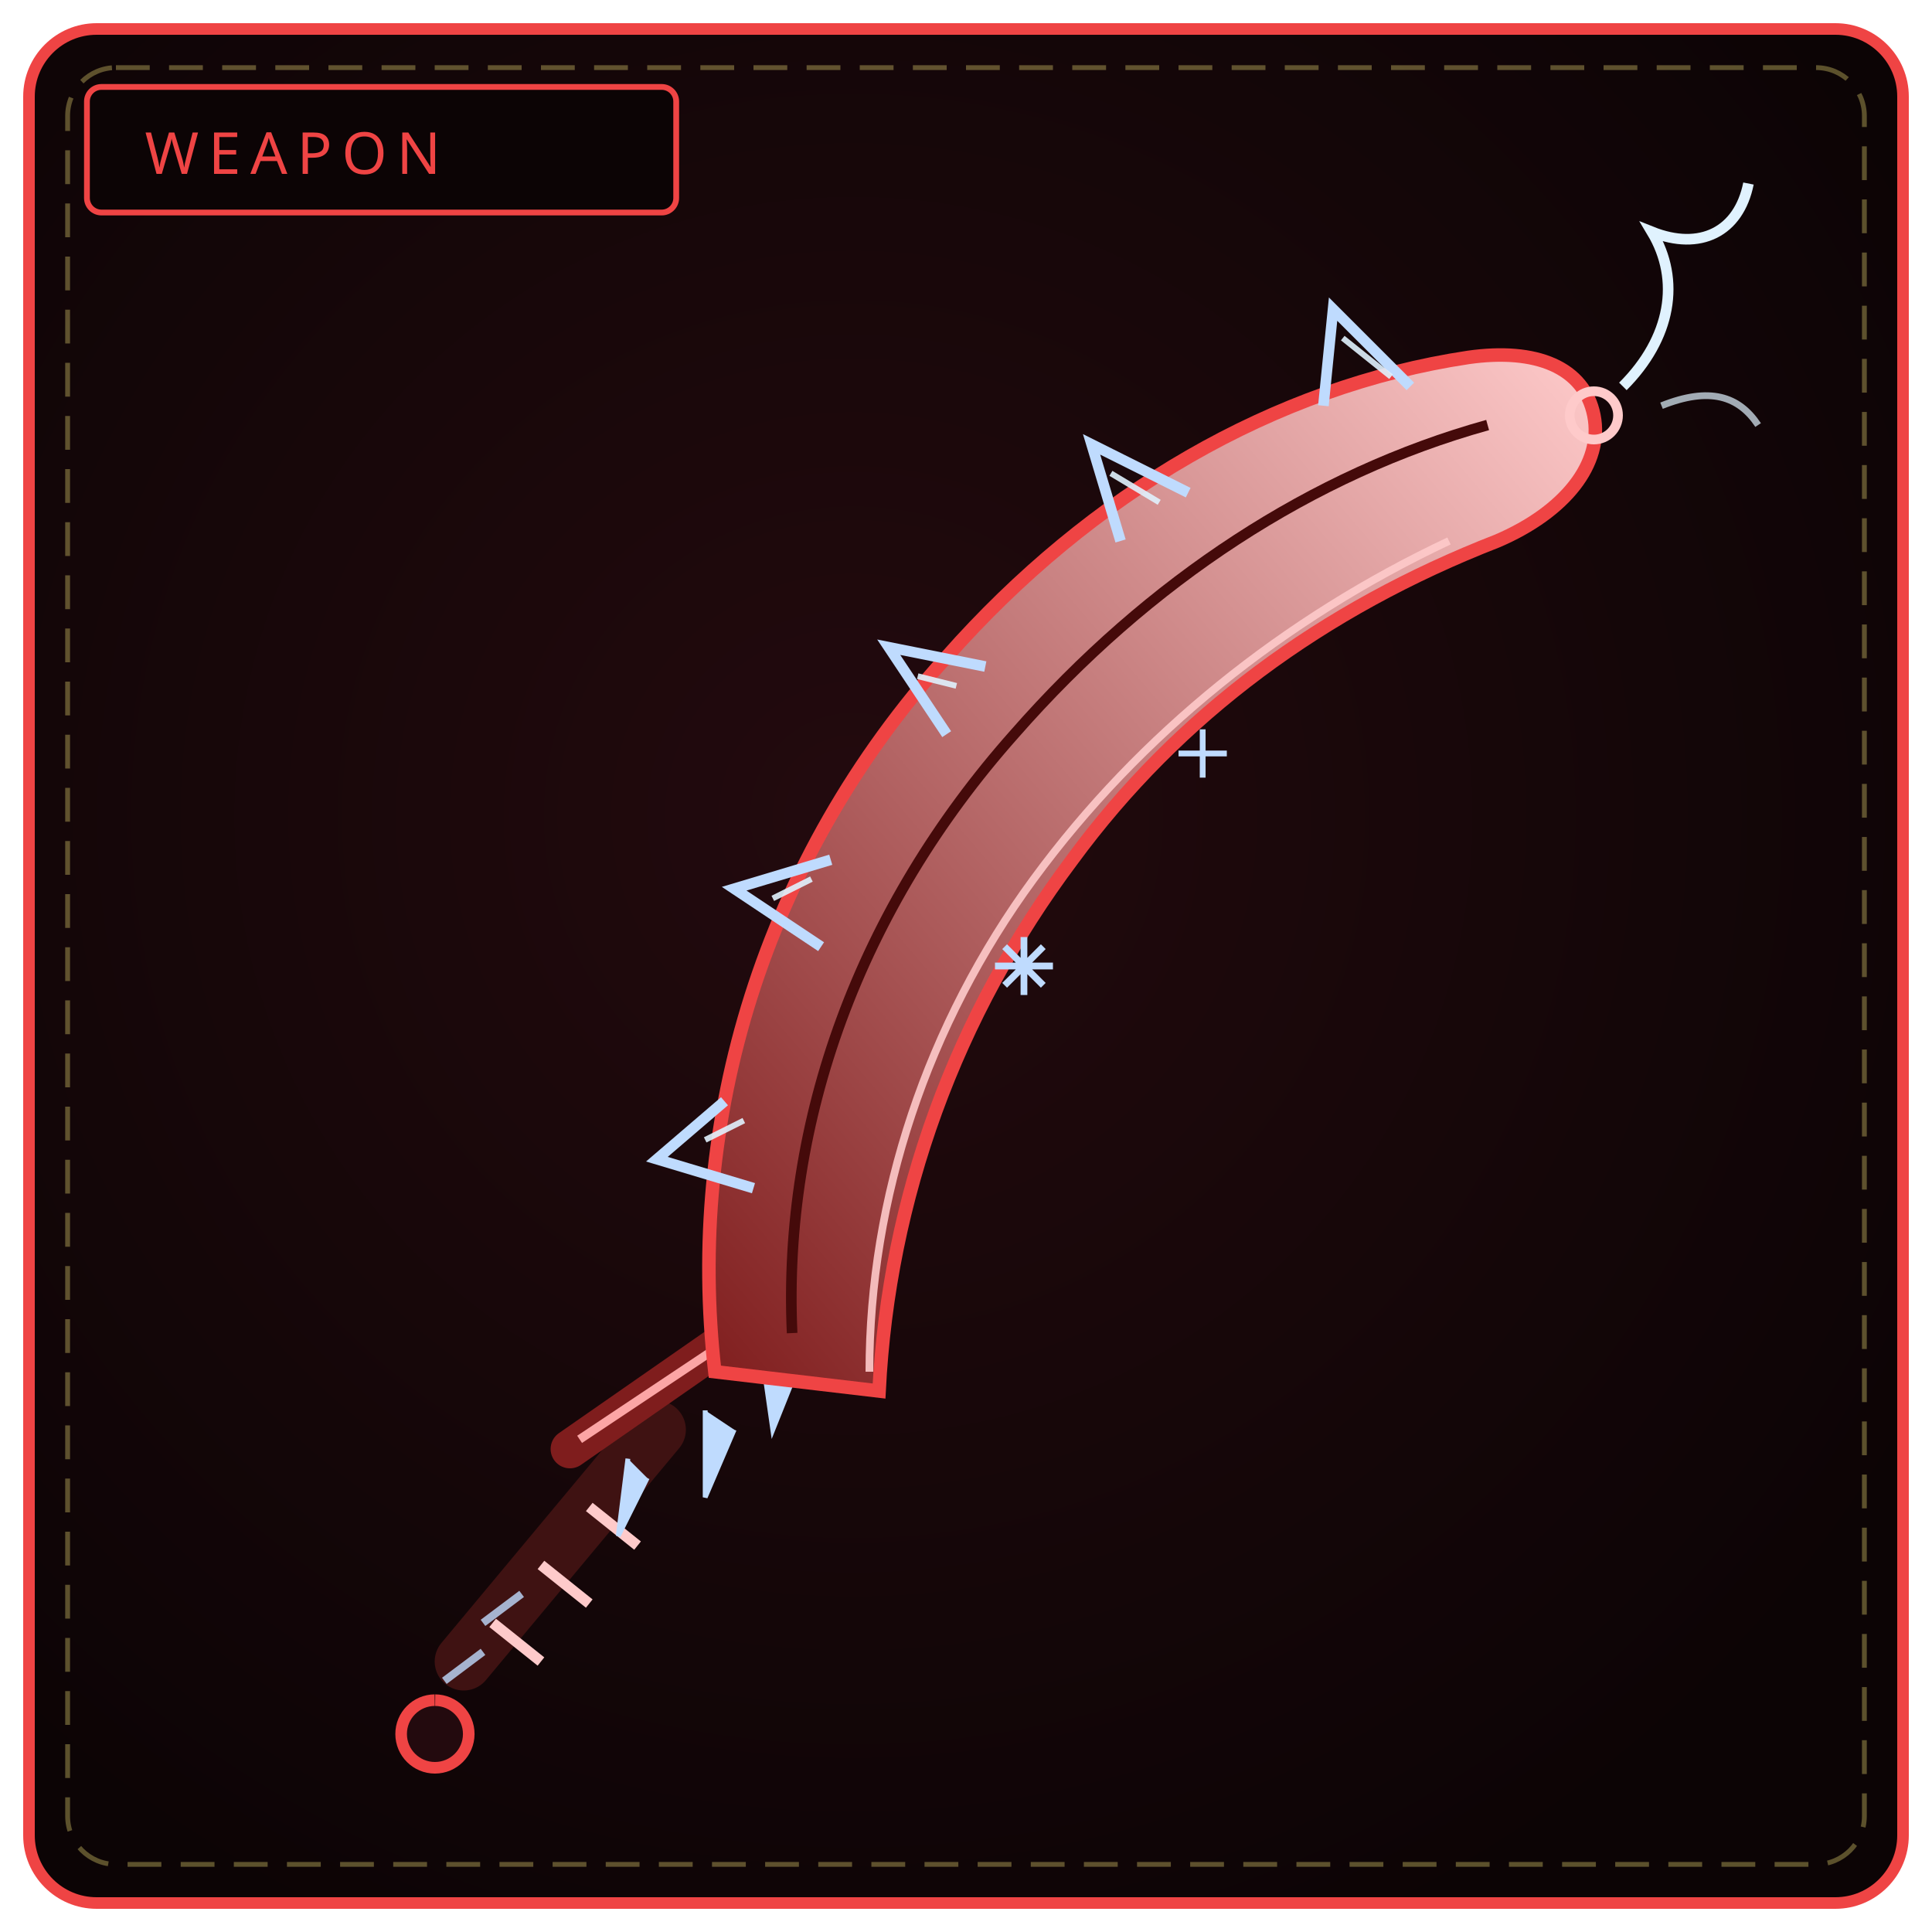
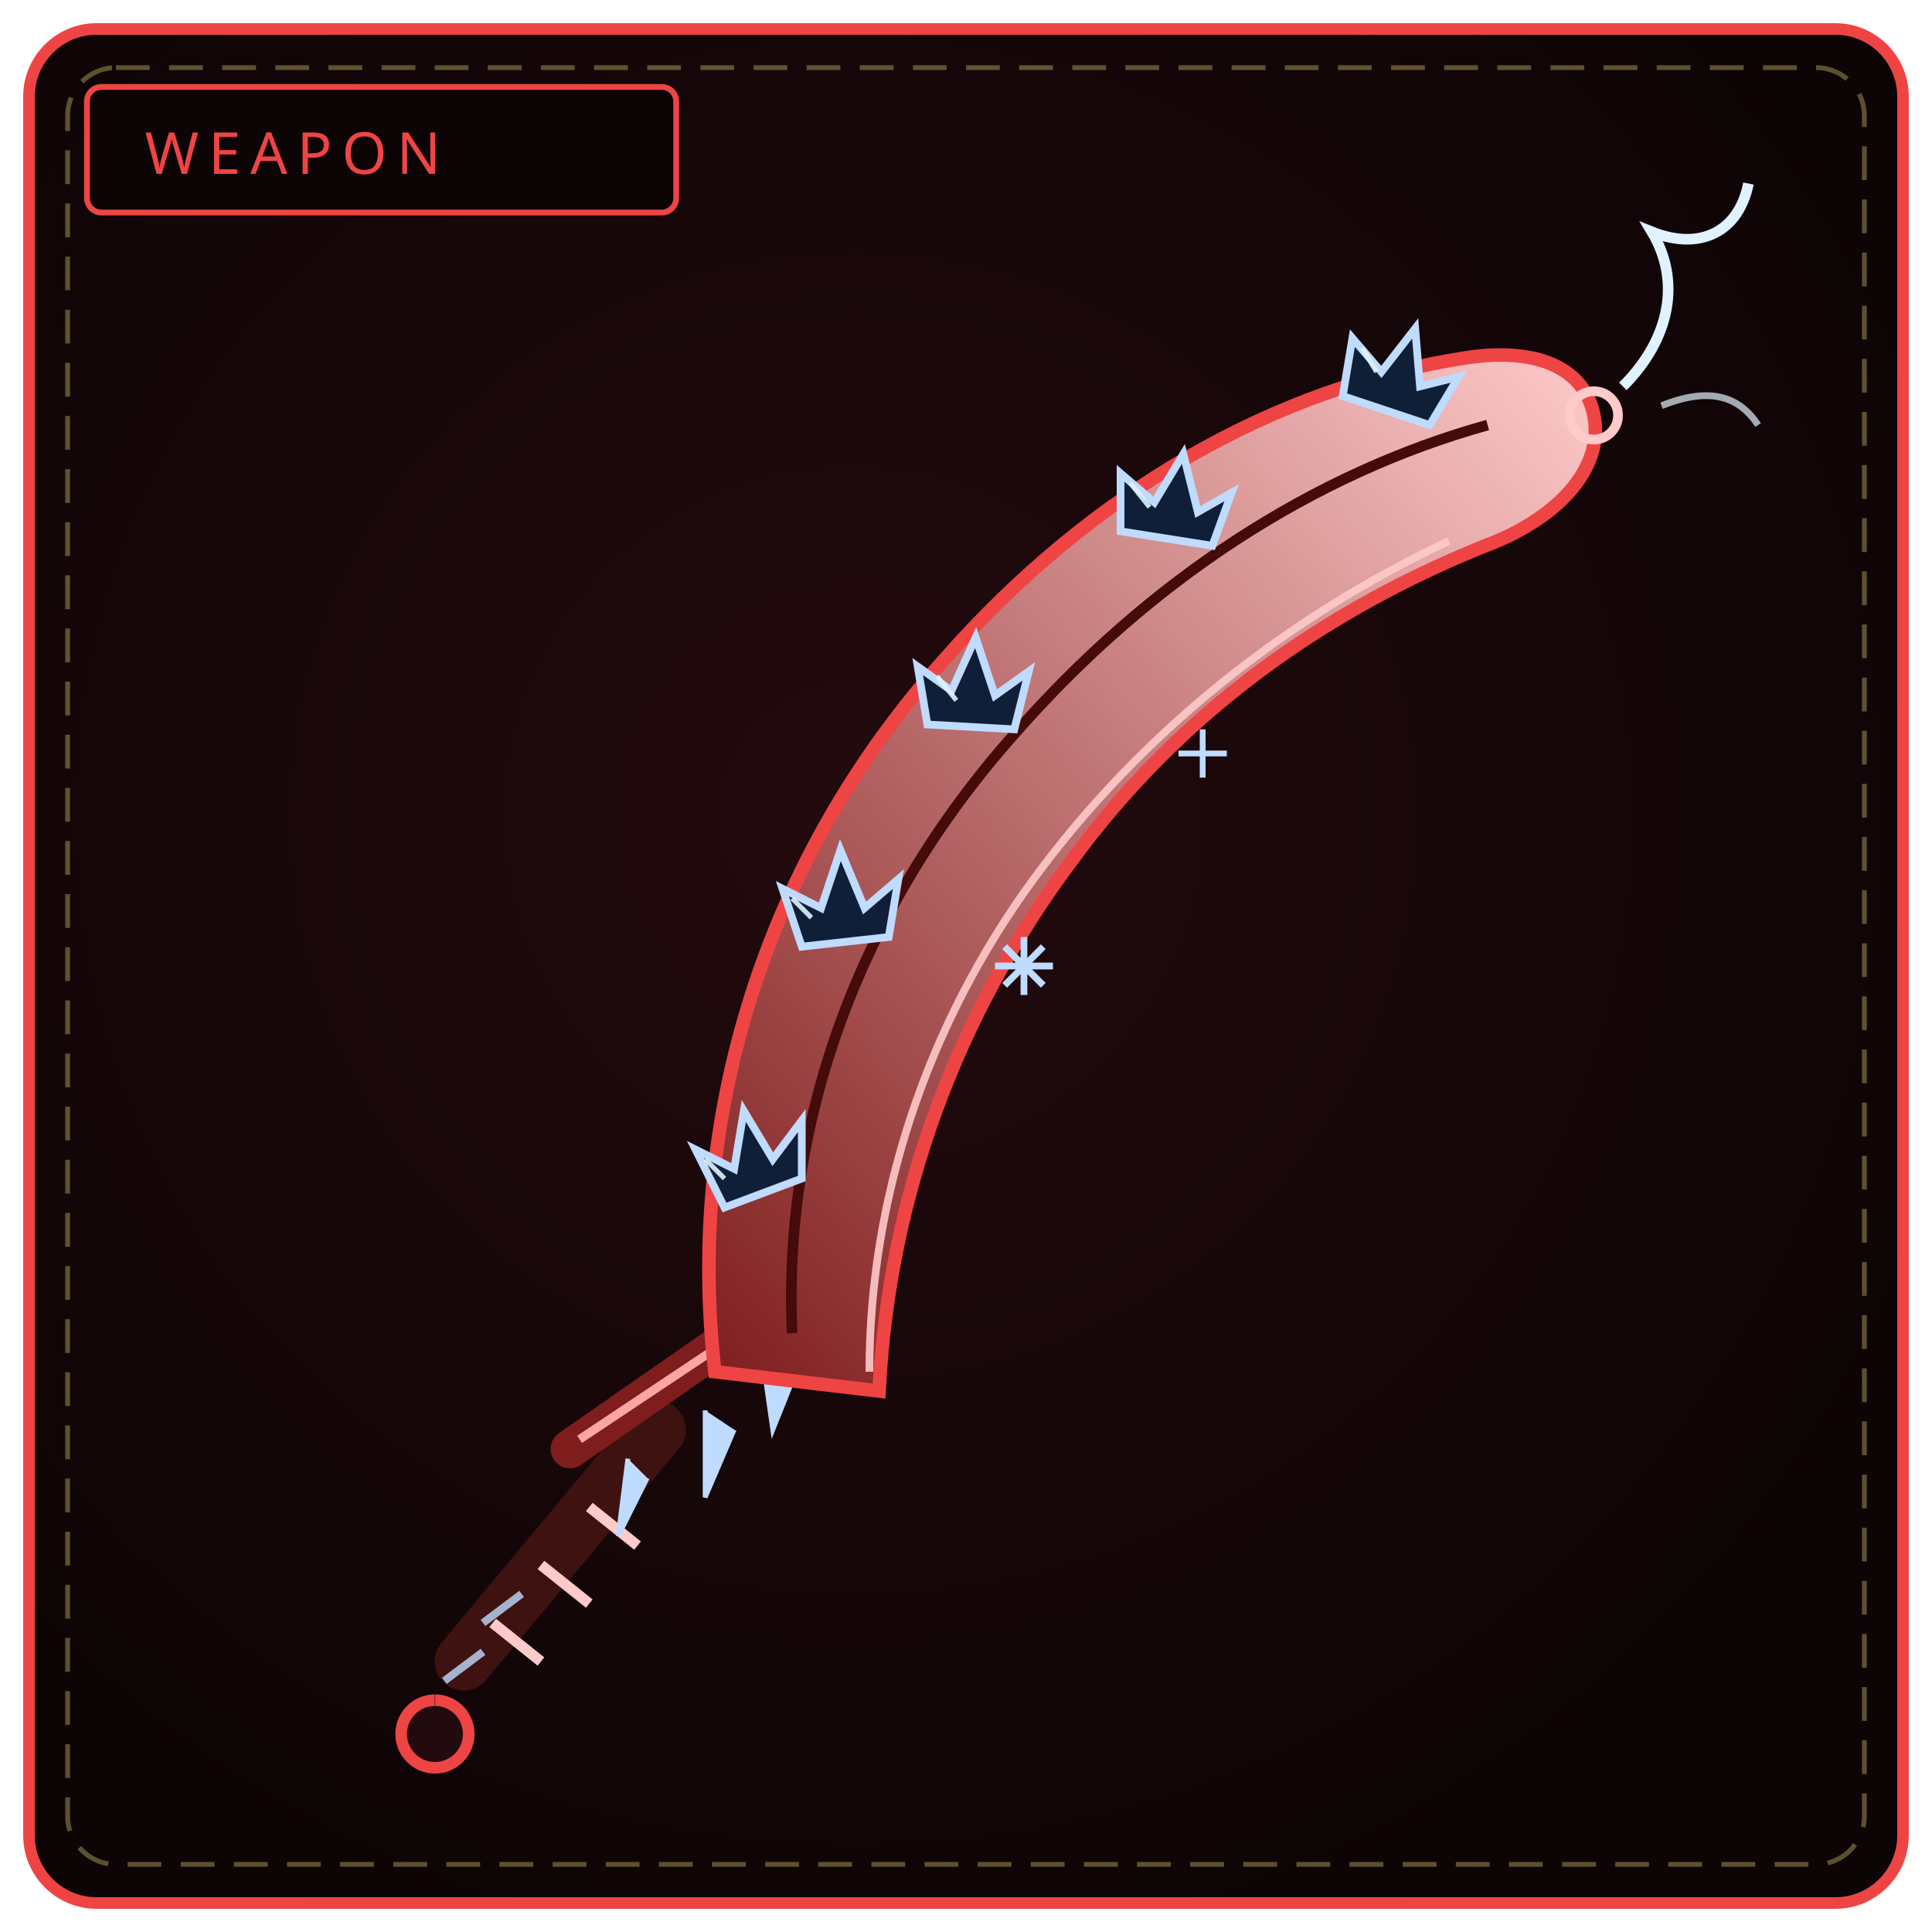
<svg xmlns="http://www.w3.org/2000/svg" viewBox="0 0 400 400" width="100%" height="100%" role="img" aria-label="THE FROZEN FANG">
  <defs>
    <radialGradient id="bw159" cx="44%" cy="42%" r="66%">
      <stop offset="0%" stop-color="#230a0e" />
      <stop offset="100%" stop-color="#0c0405" />
    </radialGradient>
    <linearGradient id="bl159" x1="0" y1="1" x2="1" y2="0">
      <stop offset="0" stop-color="#7f1d1d" />
      <stop offset="1" stop-color="#fecaca" />
    </linearGradient>
  </defs>
  <rect x="6" y="6" width="388" height="388" rx="14" fill="url(#bw159)" stroke="#ef4444" stroke-width="2.4" />
  <rect x="14" y="14" width="372" height="372" rx="10" fill="none" stroke="#f1df76" stroke-width="1" stroke-dasharray="7 4" opacity=".35" />
  <rect x="18" y="18" width="122" height="26" rx="3" fill="#0c0405" stroke="#ef4444" stroke-width="1.2" />
  <text x="30" y="36" fill="#ef4444" font-family="Impact, Arial Black, sans-serif" font-size="12" letter-spacing="2">WEAPON</text>
  <path d="M96 344 L136 296" stroke="#3f1212" stroke-width="12" stroke-linecap="round" />
  <path d="M102 336 L112 344 M112 324 L122 332 M122 312 L132 320" stroke="#fecaca" stroke-width="2.2" />
  <path d="M100 342 L92 348 M108 330 L100 336" stroke="#bfdbfe" stroke-width="1.6" opacity=".8" />
  <path d="M90 352 a7 7 0 1 0 .1 0" fill="#230a0e" stroke="#ef4444" stroke-width="2.4" />
  <path d="M118 300 L164 268" stroke="#7f1d1d" stroke-width="8" stroke-linecap="round" />
  <path d="M120 298 L162 270" stroke="#fca5a5" stroke-width="1.8" />
  <path d="M130 302 L128 318 L134 306 M146 292 L146 310 L152 296 M158 282 L160 296 L164 286" fill="#bfdbfe" stroke="#bfdbfe" stroke-width="1" />
  <path d="M148 284 C 142 232, 158 178, 196 136 C 226 102, 264 80, 304 74 C 318 72, 328 76, 330 86 C 332 96, 324 106, 310 112 C 274 126, 244 148, 222 178 C 198 210, 184 248, 182 288 Z" fill="url(#bl159)" stroke="#ef4444" stroke-width="2.8" />
  <path d="M164 276 C 162 232, 178 188, 210 152 C 238 120, 272 98, 308 88" fill="none" stroke="#450a0a" stroke-width="2.2" />
  <path d="M180 284 C 180 248, 192 212, 214 182 C 236 152, 266 128, 300 112" fill="none" stroke="#fecaca" stroke-width="1.6" opacity=".9" />
-   <path d="M156 246 L136 240 L150 228 M170 196 L152 184 L172 178 M196 152 L184 134 L204 138 M232 112 L226 92 L246 102 M274 84 L276 64 L292 80" fill="none" stroke="#bfdbfe" stroke-width="2.2" />
-   <path d="M146 236 L154 232 M160 186 L168 182 M190 140 L198 142 M230 98 L240 104 M278 70 L288 78" stroke="#e0f2fe" stroke-width="1.2" opacity=".9" />
+   <path d="M150 250 L144 238 L152 242 L154 230 L160 240 L166 232 L166 244 Z" fill="#0f1f38" stroke="#bfdbfe" stroke-width="1.6" />
+   <path d="M166 196 L162 184 L170 188 L174 176 L179 188 L186 182 L184 194 Z" fill="#0f1f38" stroke="#bfdbfe" stroke-width="1.6" />
+   <path d="M192 150 L190 138 L197 143 L202 132 L206 144 L213 139 L210 151 Z" fill="#0f1f38" stroke="#bfdbfe" stroke-width="1.6" />
+   <path d="M232 110 L232 98 L239 104 L245 94 L248 106 L255 102 L251 113 Z" fill="#0f1f38" stroke="#bfdbfe" stroke-width="1.6" />
+   <path d="M278 82 L280 70 L286 77 L293 68 L294 80 L302 78 L296 88 Z" fill="#0f1f38" stroke="#bfdbfe" stroke-width="1.6" />
+   <path d="M146 240 L150 244 M164 186 L168 190 M194 140 L198 145 M234 100 L238 105 M282 72 L285 77" stroke="#e0f2fe" stroke-width="1" opacity=".9" />
  <path d="M206 200 L218 200 M212 194 L212 206 M208 196 L216 204 M216 196 L208 204" stroke="#bfdbfe" stroke-width="1.4" />
  <path d="M244 156 L254 156 M249 151 L249 161" stroke="#bfdbfe" stroke-width="1.2" />
  <circle cx="330" cy="86" r="5" fill="none" stroke="#fecaca" stroke-width="2" />
  <path d="M336 80 C 346 70, 348 58, 342 48 C 352 52, 360 48, 362 38" fill="none" stroke="#e0f2fe" stroke-width="2.2" />
  <path d="M344 84 C 354 80, 360 82, 364 88" fill="none" stroke="#e0f2fe" stroke-width="1.4" opacity=".7" />
</svg>
